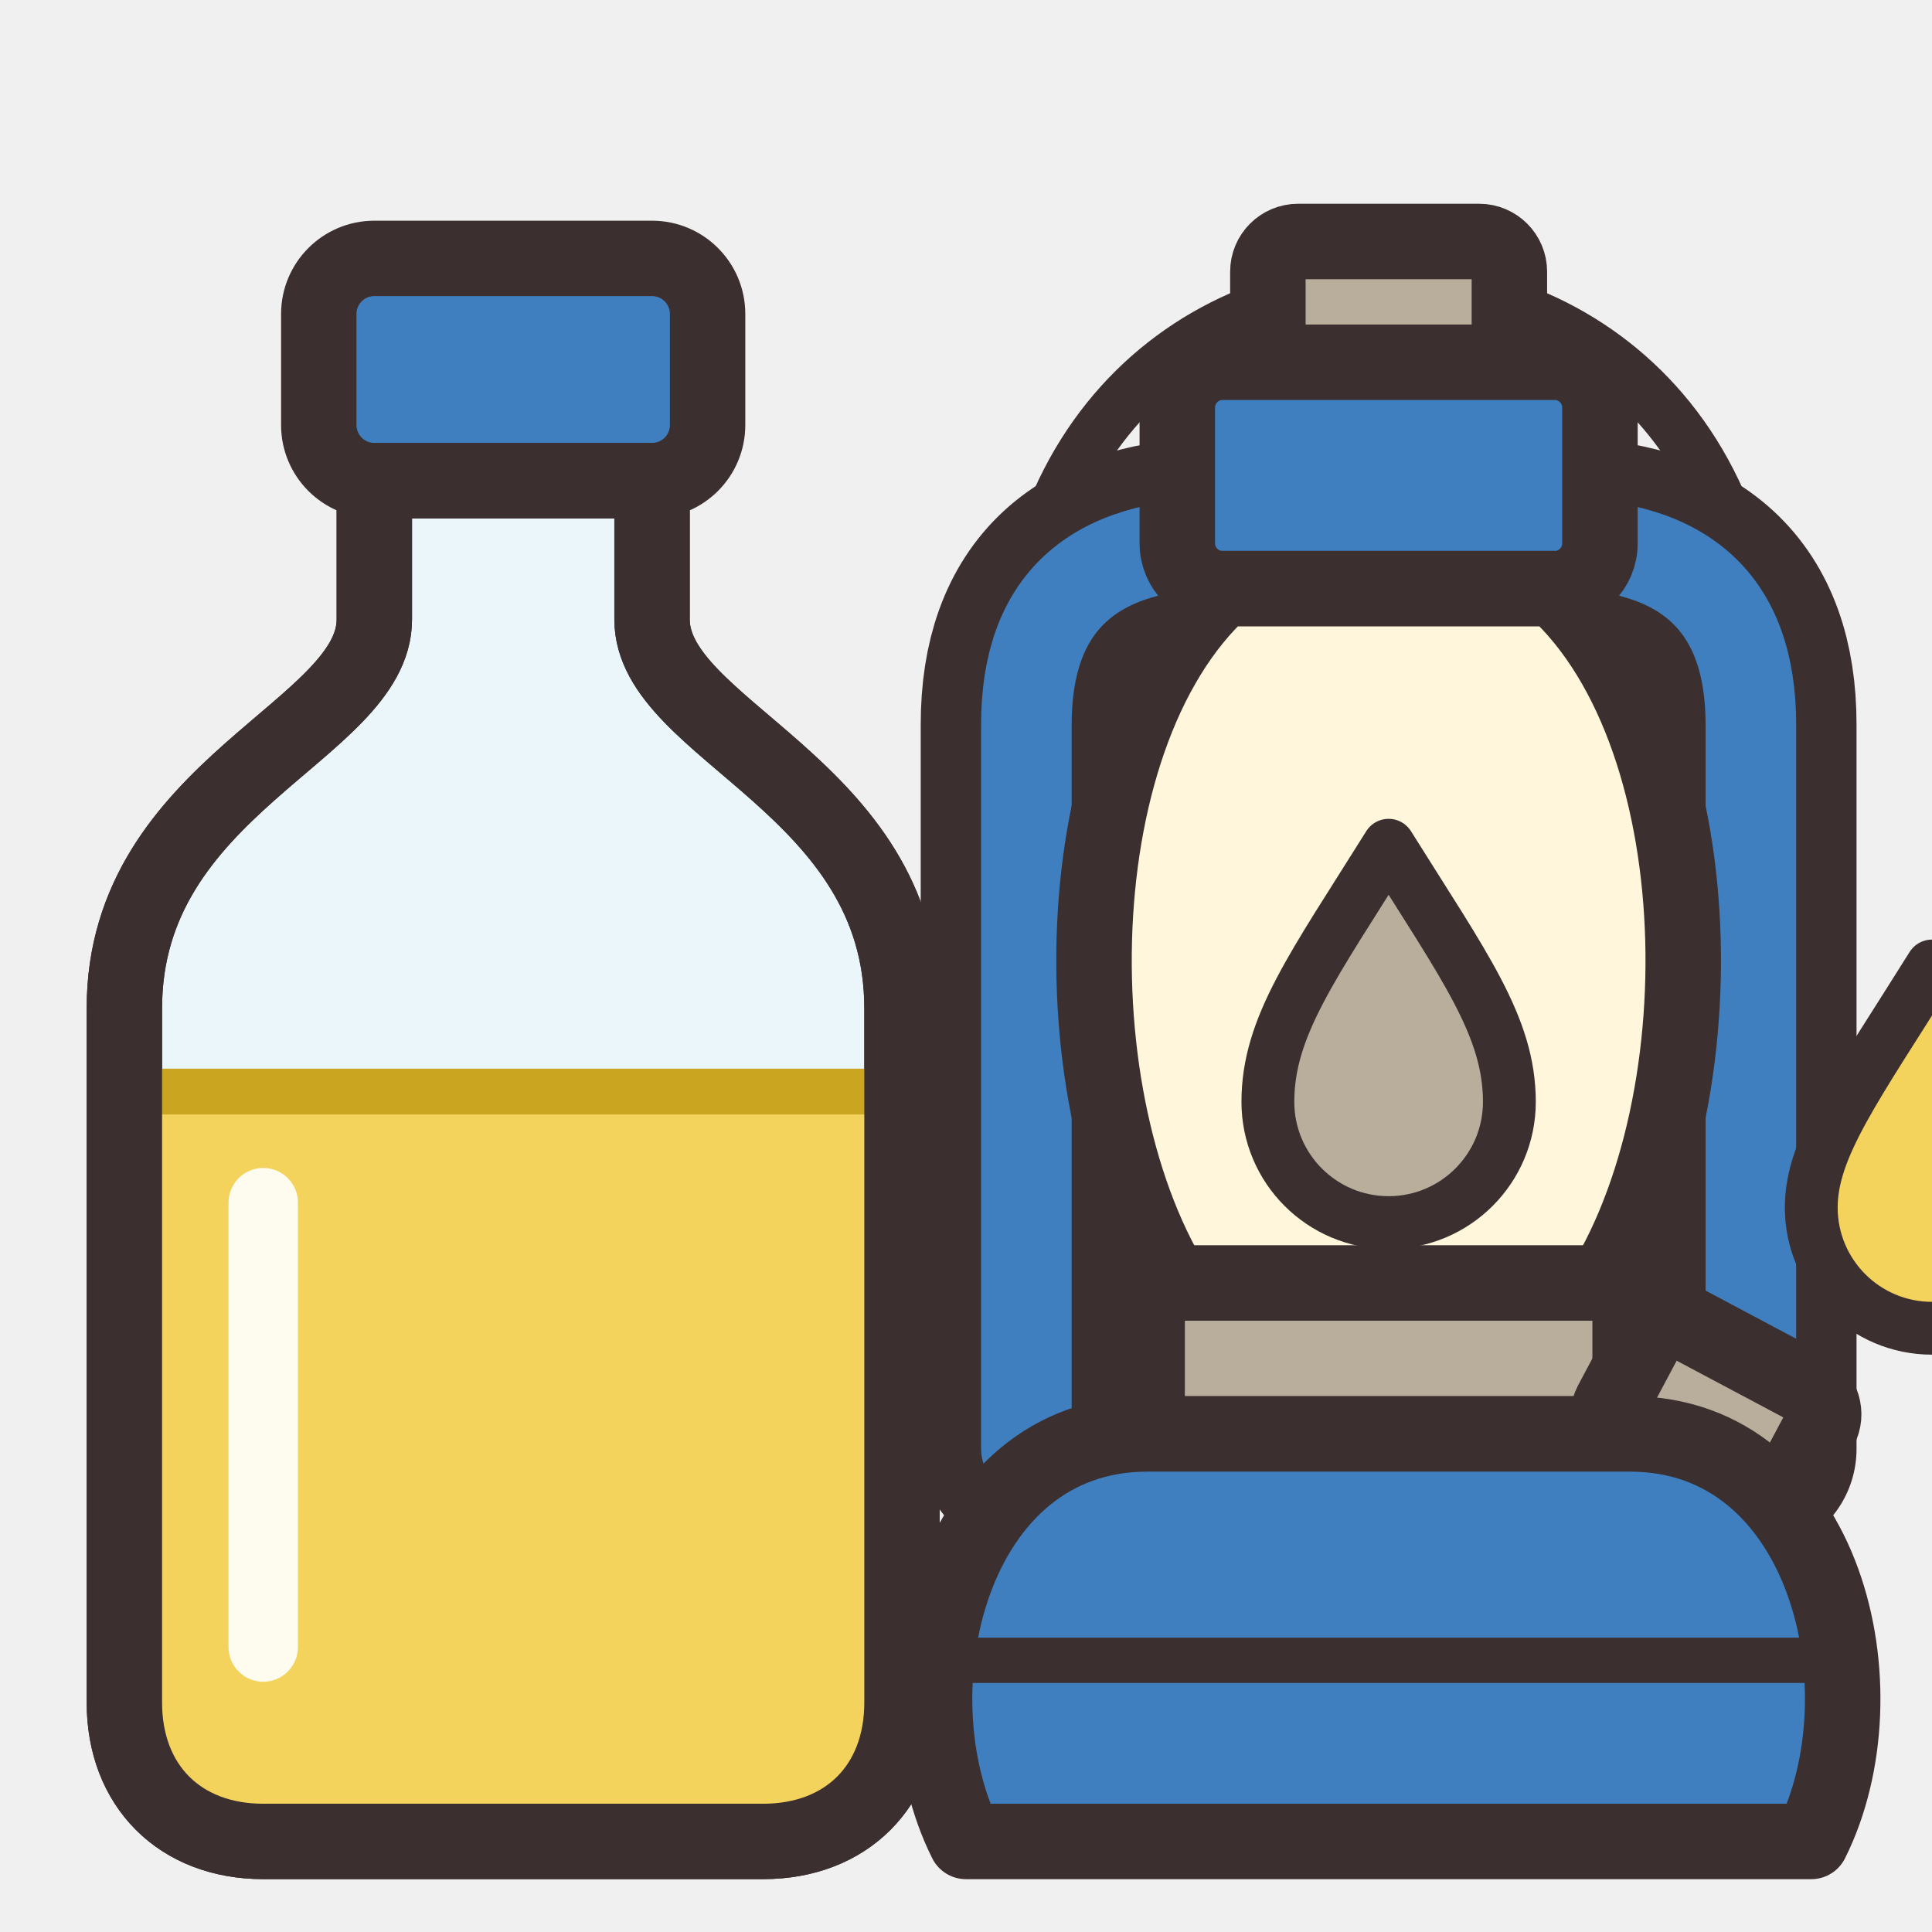
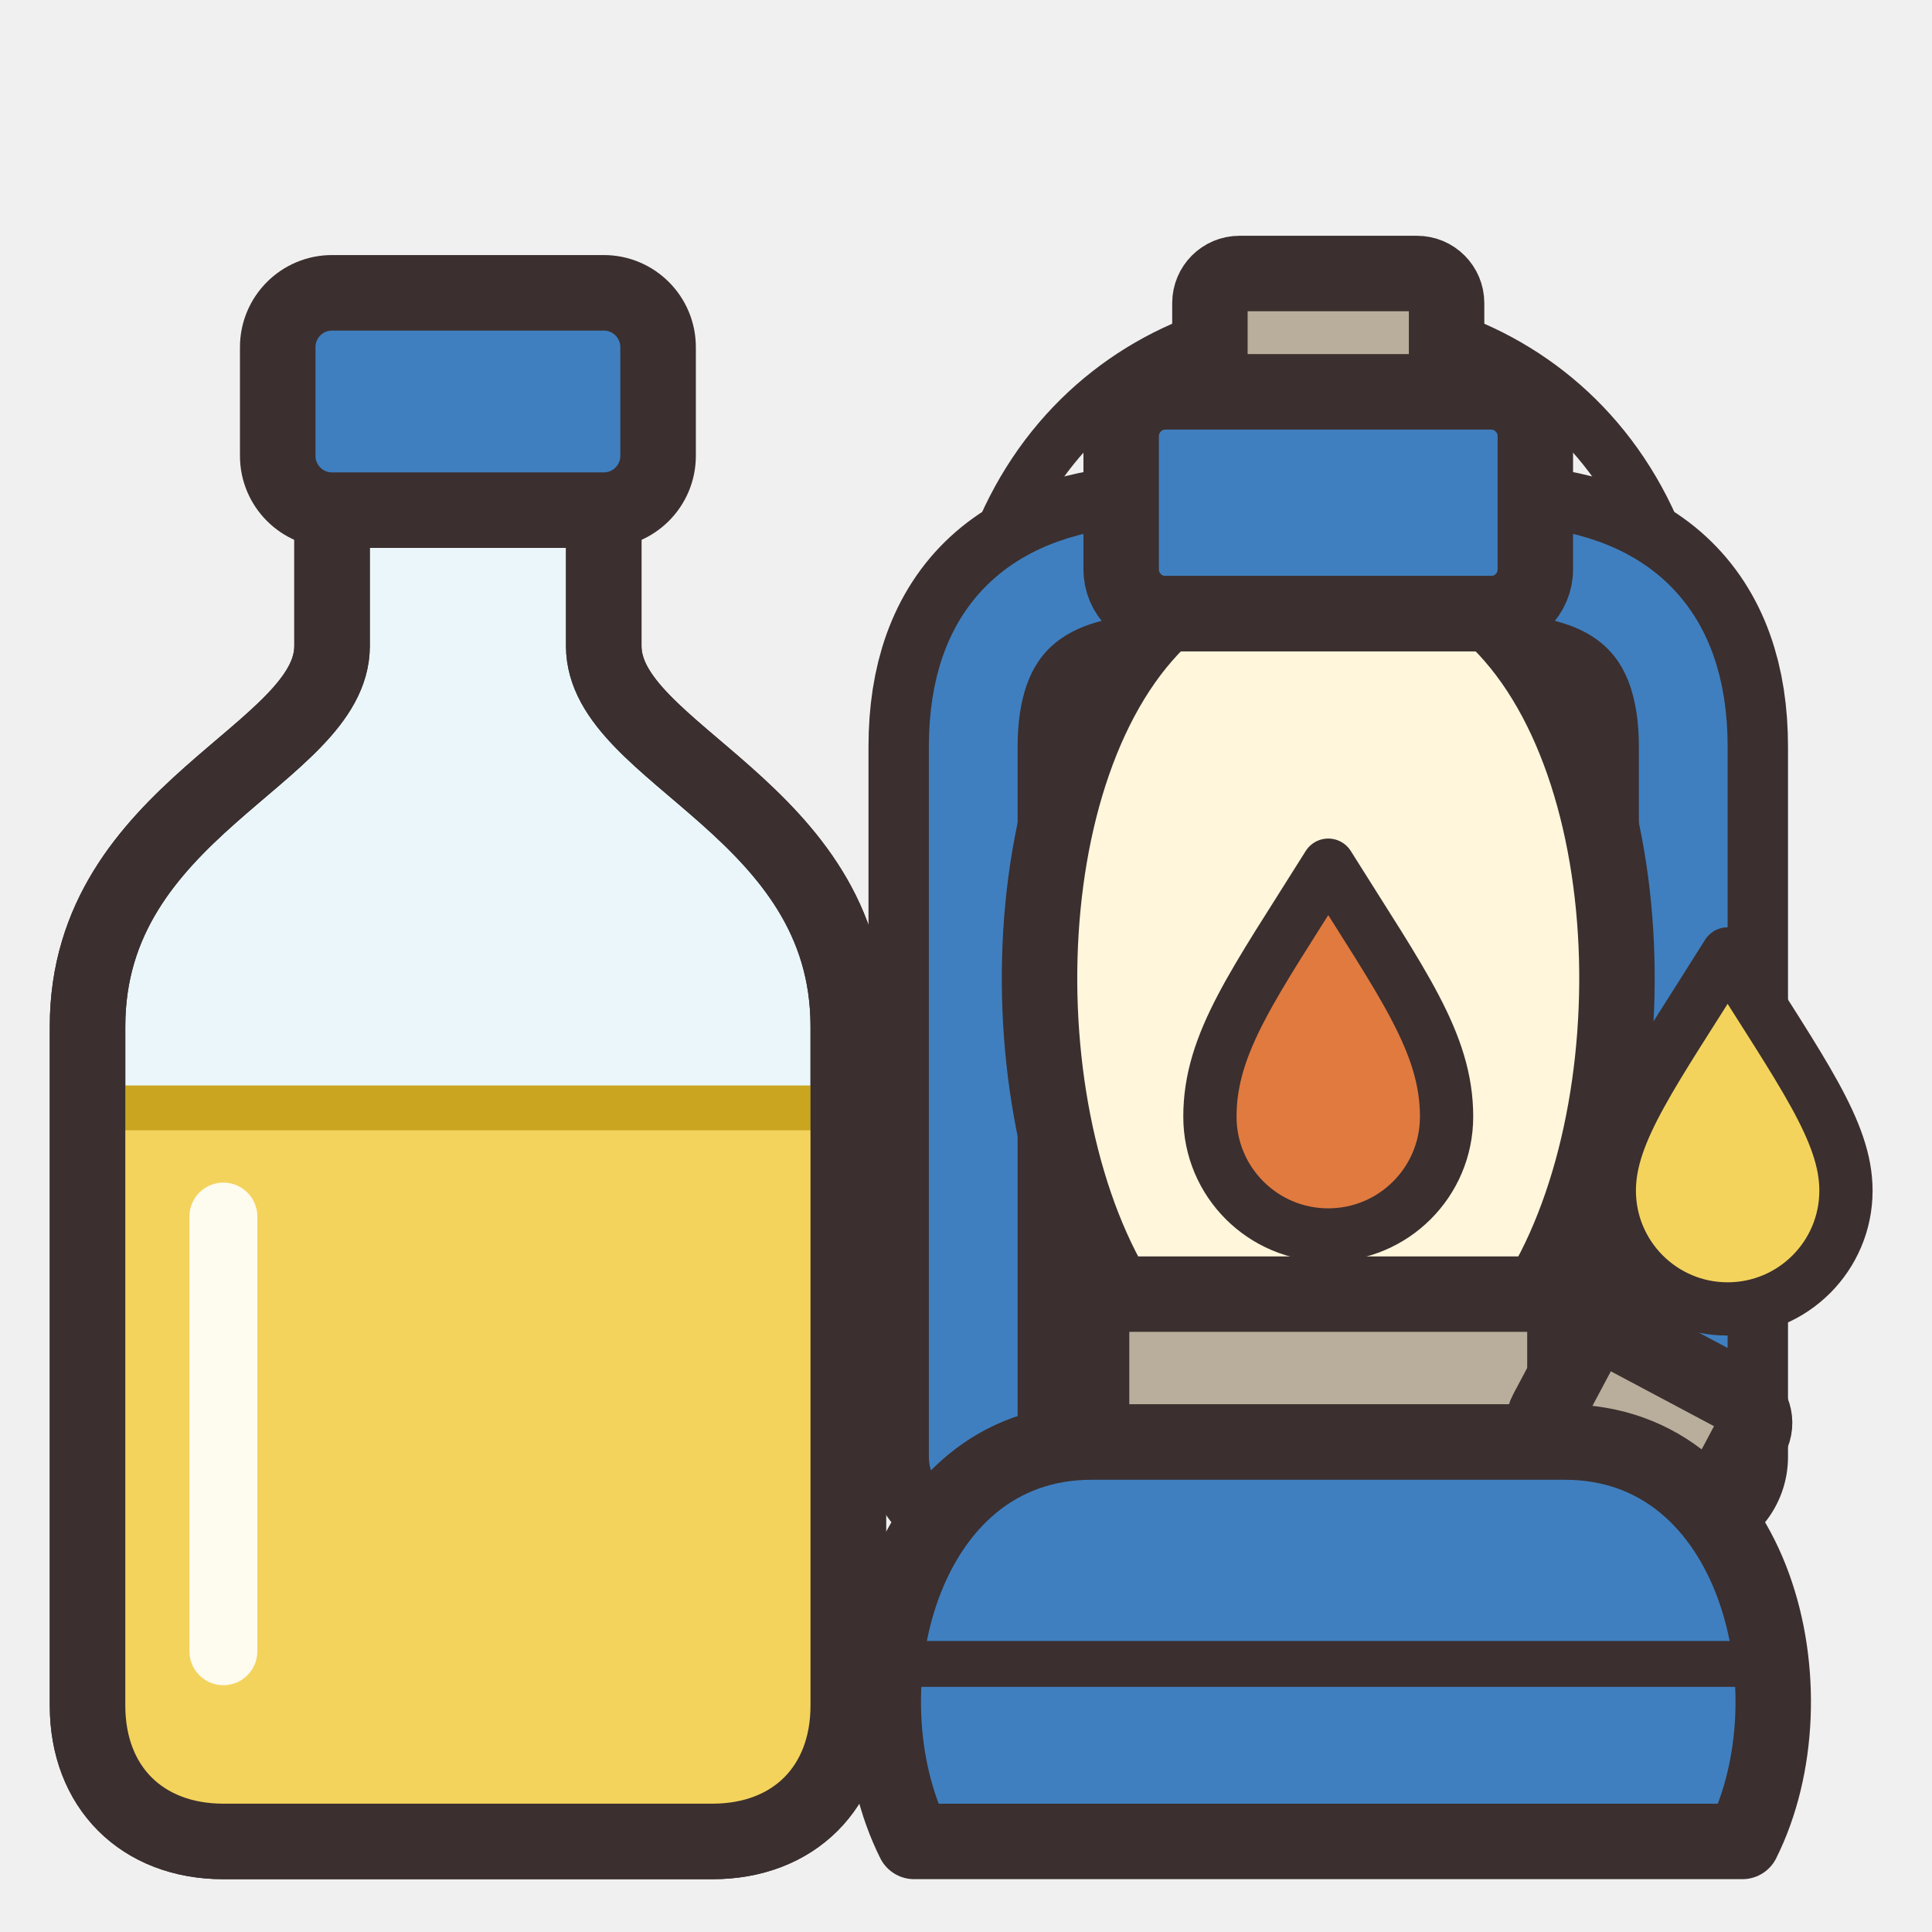
<svg xmlns="http://www.w3.org/2000/svg" viewBox="0 0 128 128">
-   <g transform="translate(34 122) scale(0.92)" stroke="#3b2f2f" stroke-width="5.43" stroke-linejoin="round" stroke-linecap="round">
+   <g transform="translate(31 122) scale(0.9)" stroke="#3b2f2f" stroke-width="5.56" stroke-linejoin="round" stroke-linecap="round">
    <g transform="translate(-64 -120)">
      <path d="M54 22v10c0 8-18 12-18 28v50c0 6 4 10 10 10h36c6 0 10-4 10-10V60c0-16-18-20-18-28V22z" fill="#eaf6fa" />
      <path d="M36 66v44c0 6 4 10 10 10h36c6 0 10-4 10-10V66z" fill="#f3d35c" stroke="none" />
      <path d="M36 66h56" fill="none" stroke="#c9a520" stroke-width="3.3" />
      <path d="M54 22v10c0 8-18 12-18 28v50c0 6 4 10 10 10h36c6 0 10-4 10-10V60c0-16-18-20-18-28V22z" fill="none" />
      <path d="M46 74v32" fill="none" stroke="#fff" stroke-width="5" opacity="0.9" />
      <rect x="50" y="6" width="28" height="16" rx="4" fill="#3f7fbf" />
    </g>
  </g>
-   <g transform="translate(92 122)" stroke="#3b2f2f" stroke-width="5.00" stroke-linejoin="round" stroke-linecap="round">
-     <path d="M-24 -70C-30 -114 30 -114 24 -70" fill="none" stroke-width="3.5" />
-     <path d="M-24 -26V-74Q-24 -86 -11 -86" fill="none" stroke="#3b2f2f" stroke-width="14.0" />
+   <g transform="translate(88 122) scale(0.98)" stroke="#3b2f2f" stroke-width="5.10" stroke-linejoin="round" stroke-linecap="round">
+     <path d="M-24 -70C-30 -114 30 -114 24 -70" fill="none" stroke-width="3.6" />
+     <path d="M-24 -26V-74Q-24 -86 -11 -86" fill="none" stroke="#3b2f2f" stroke-width="14.163" />
    <path d="M-24 -26V-74Q-24 -86 -11 -86" fill="none" stroke="#3f7fbf" stroke-width="6" />
-     <path d="M24 -26V-74Q24 -86 11 -86" fill="none" stroke="#3b2f2f" stroke-width="14.0" />
+     <path d="M24 -26V-74Q24 -86 11 -86" fill="none" stroke="#3b2f2f" stroke-width="14.163" />
    <path d="M24 -26V-74Q24 -86 11 -86" fill="none" stroke="#3f7fbf" stroke-width="6" />
    <rect x="-8" y="-106" width="16" height="10" rx="2" fill="#b9ae9b" />
    <rect x="-14" y="-98" width="28" height="15" rx="3" fill="#3f7fbf" />
    <path d="M-11 -83C-22 -73 -22 -47 -13 -35H13C22 -47 22 -73 11 -83z" fill="#fff6dc" />
-     <path d="M0 -66c5 8 8 12 8 17a8 8 0 0 1-16 0c0-5 3-9 8-17z" fill="#b9ae9b" stroke-width="3.5" />
+     <path d="M0 -66c5 8 8 12 8 17a8 8 0 0 1-16 0c0-5 3-9 8-17z" fill="#e07a3f" stroke-width="3.6" />
    <rect x="-16" y="-37" width="32" height="10" rx="2" fill="#b9ae9b" />
    <rect x="15" y="-33" width="13" height="9" rx="2" fill="#b9ae9b" transform="rotate(28 21 -28)" />
    <path d="M-28 0C-33 -10 -29 -27 -16 -27H16C29 -27 33 -10 28 0z" fill="#3f7fbf" />
-     <path d="M-29 -12H29" fill="none" stroke-width="3.0" />
-     <path d="M36 -58c5 8 8 12 8 16a8 8 0 0 1-16 0c0-4 3-8 8-16z" fill="#f3d35c" stroke-width="3.5" />
+     <path d="M-29 -12H29" fill="none" stroke-width="3.1" />
+     <path d="M27 -60c5 8 8 12 8 16a8 8 0 0 1-16 0c0-4 3-8 8-16z" fill="#f3d35c" stroke-width="3.6" />
  </g>
</svg>
